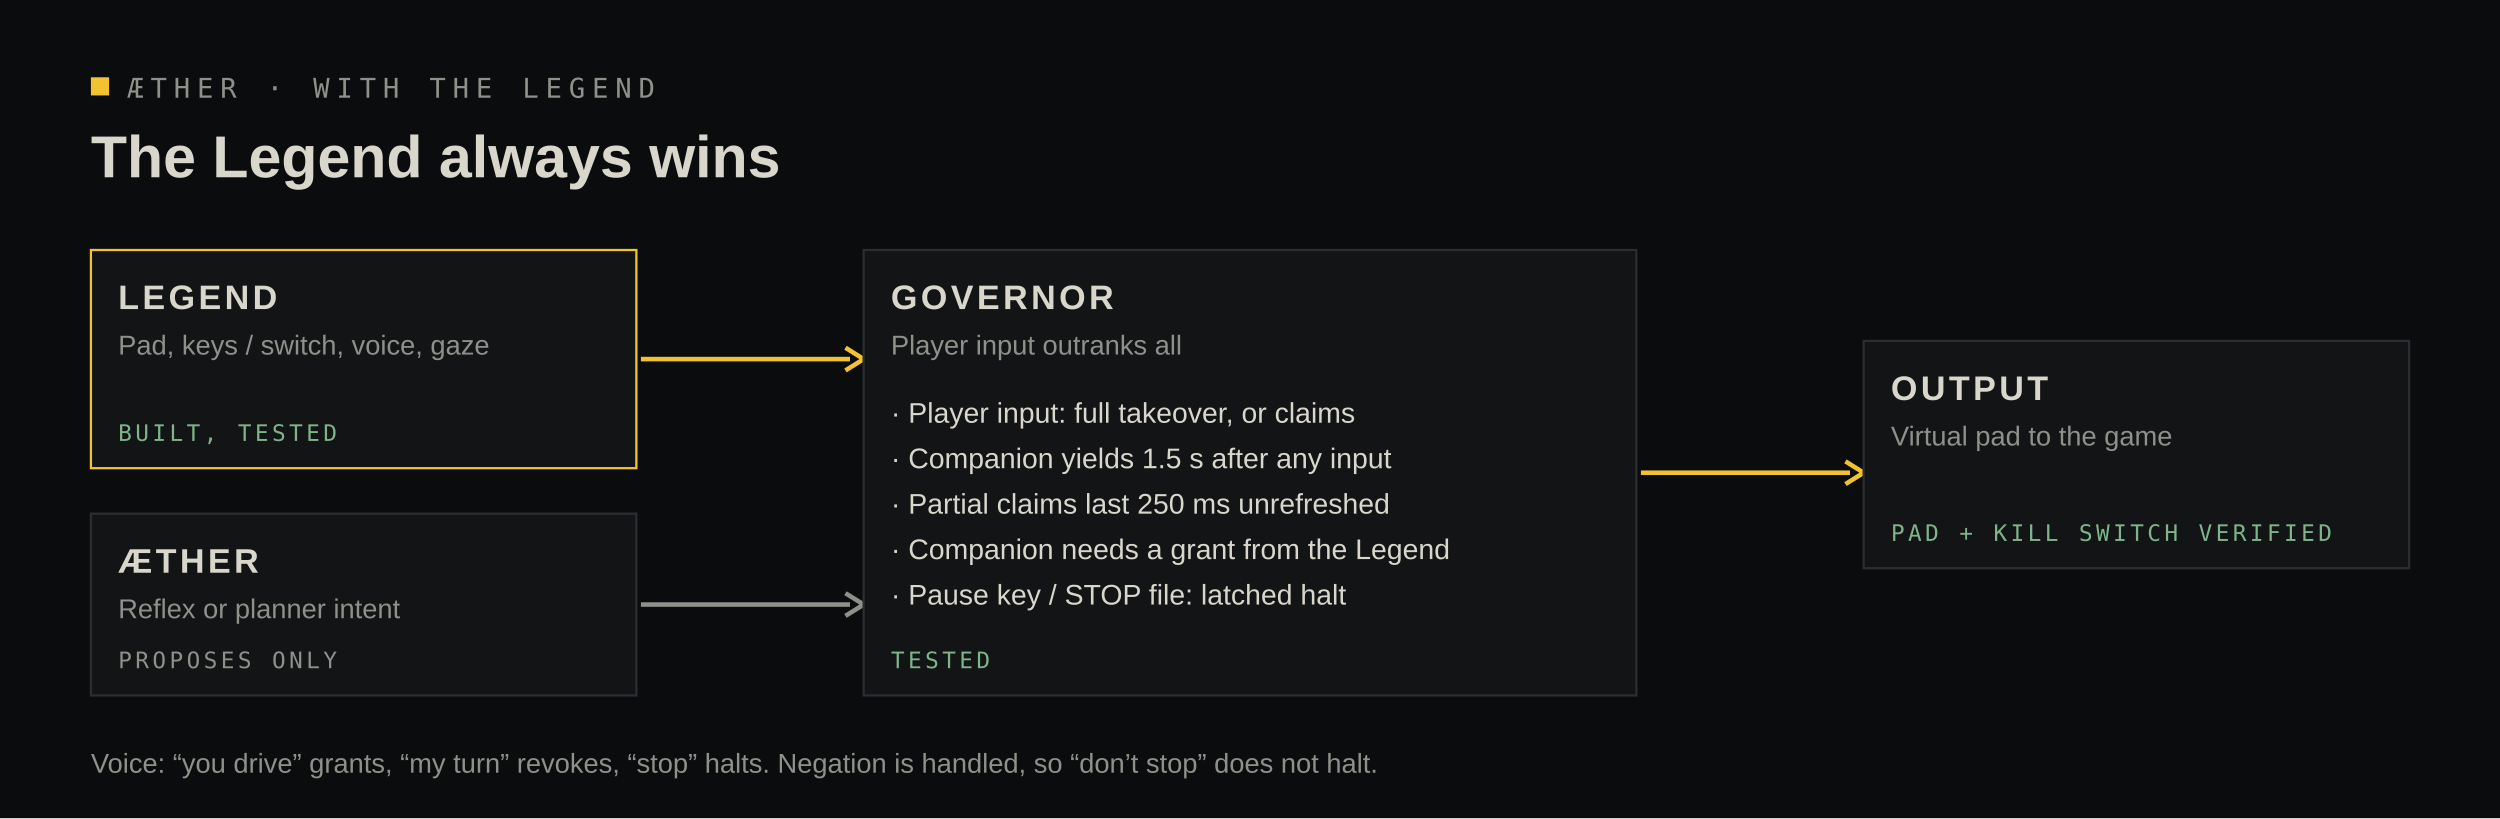
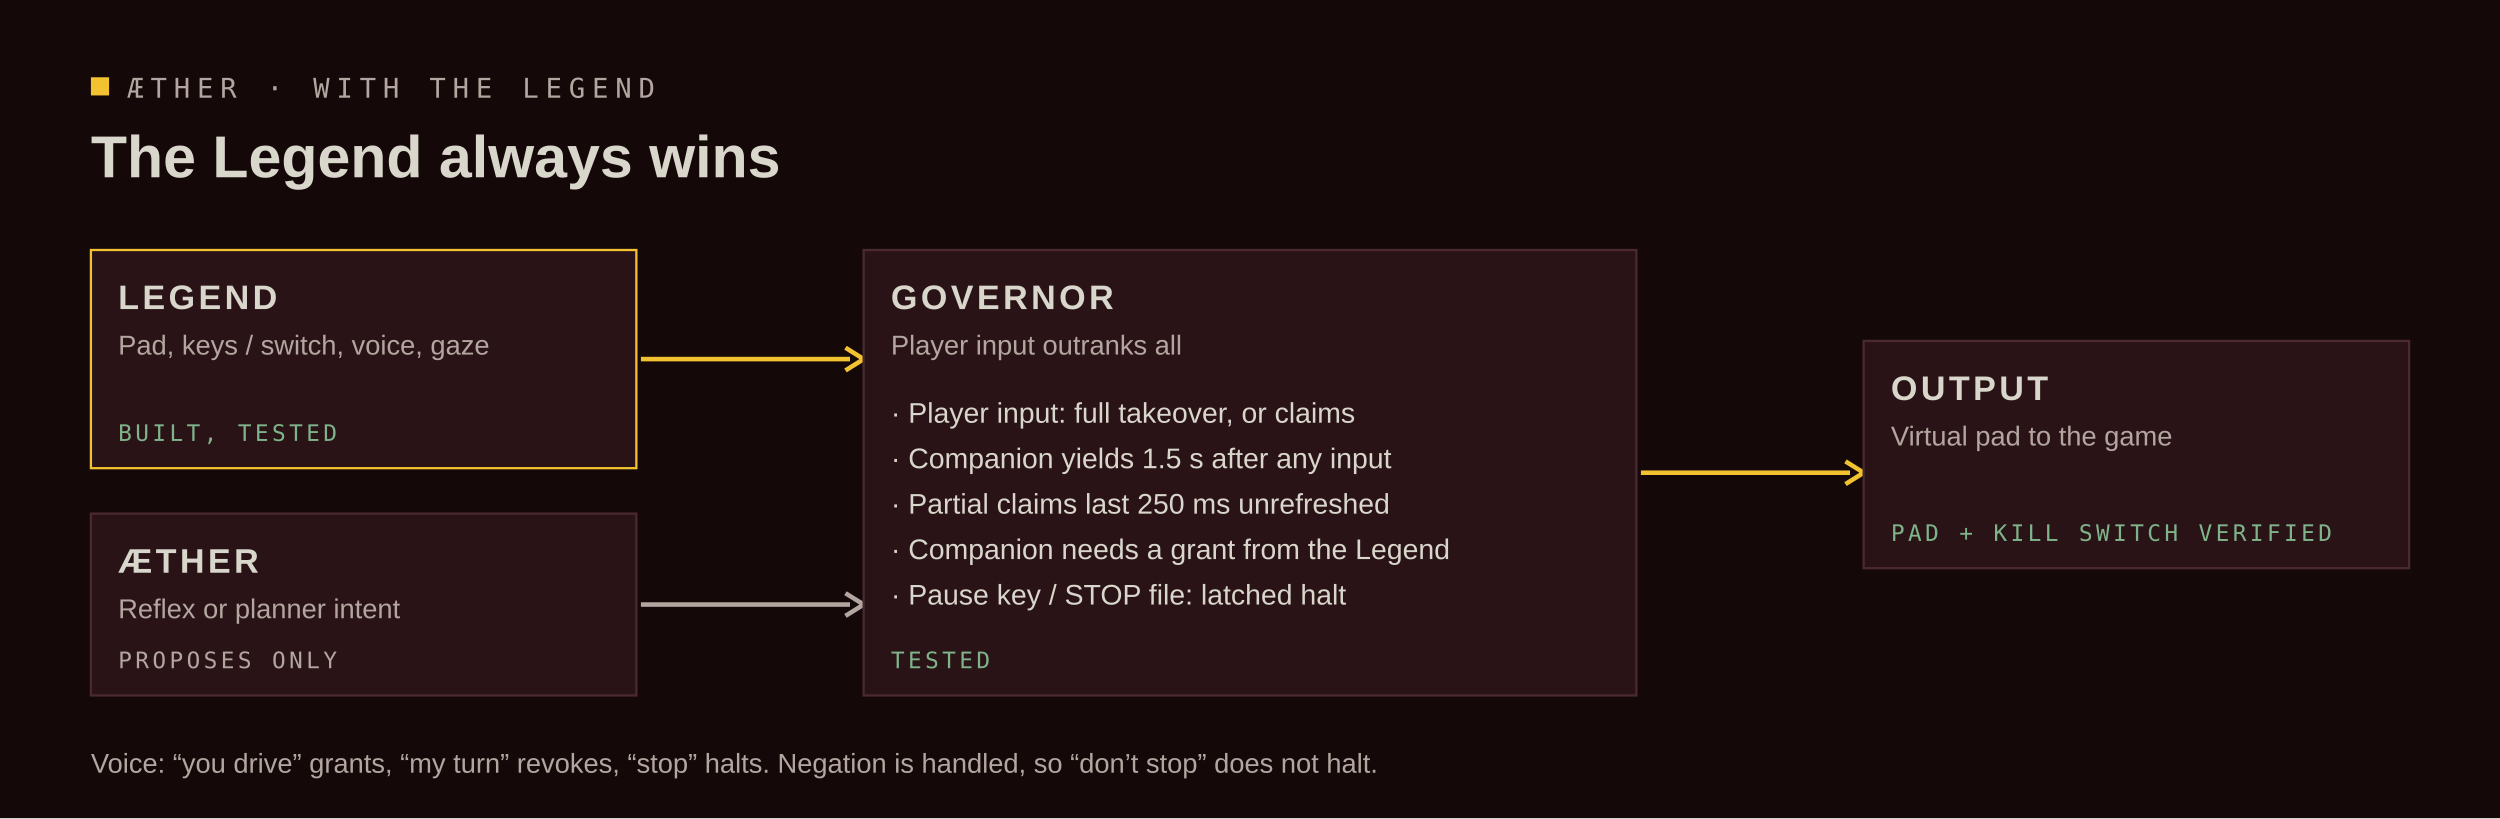
<svg xmlns="http://www.w3.org/2000/svg" viewBox="0 0 1100 360" width="1100" height="360" role="img" aria-label="ÆTHER · with the Legend">
-   <rect width="1100" height="360" fill="#0b0c0d" />
+   <rect width="1100" height="360" fill="#150809" />
  <g font-family="Helvetica Neue,Arial,sans-serif" fill="#d9d6cc">
    <rect x="40" y="34" width="8" height="8" fill="#f2c230" />
-     <text x="56" y="43" font-family="Menlo,Consolas,monospace" font-size="12" letter-spacing="3" fill="#8f908a">ÆTHER · WITH THE LEGEND</text>
+     <text x="56" y="43" font-family="Menlo,Consolas,monospace" font-size="12" letter-spacing="3" fill="#b3a6a0">ÆTHER · WITH THE LEGEND</text>
    <text x="40" y="78" font-size="26" font-weight="700">The Legend always wins</text>
-     <rect x="40" y="110" width="240" height="96" fill="#121416" stroke="#f2c230" />
+     <rect x="40" y="110" width="240" height="96" fill="#2a1317" stroke="#f2c230" />
    <text x="52" y="136" font-size="15" font-weight="700" letter-spacing="1.5">LEGEND</text>
-     <text x="52" y="156" font-size="12" fill="#8f908a">Pad, keys / switch, voice, gaze</text>
+     <text x="52" y="156" font-size="12" fill="#b3a6a0">Pad, keys / switch, voice, gaze</text>
    <text x="52" y="194" font-family="Menlo,Consolas,monospace" font-size="10" letter-spacing="1.5" fill="#7fb48a">BUILT, TESTED</text>
-     <rect x="40" y="226" width="240" height="80" fill="#121416" stroke="#2a2d31" />
+     <rect x="40" y="226" width="240" height="80" fill="#2a1317" stroke="#4a2a30" />
    <text x="52" y="252" font-size="15" font-weight="700" letter-spacing="1.5">ÆTHER</text>
-     <text x="52" y="272" font-size="12" fill="#8f908a">Reflex or planner intent</text>
-     <text x="52" y="294" font-family="Menlo,Consolas,monospace" font-size="10" letter-spacing="1.5" fill="#8f908a">PROPOSES ONLY</text>
+     <text x="52" y="272" font-size="12" fill="#b3a6a0">Reflex or planner intent</text>
+     <text x="52" y="294" font-family="Menlo,Consolas,monospace" font-size="10" letter-spacing="1.5" fill="#b3a6a0">PROPOSES ONLY</text>
    <path d="M282 158H374" stroke="#f2c230" stroke-width="2" />
    <path d="M372 153L380 158L372 163" fill="none" stroke="#f2c230" stroke-width="2" />
-     <path d="M282 266H374" stroke="#8f908a" stroke-width="2" />
-     <path d="M372 261L380 266L372 271" fill="none" stroke="#8f908a" stroke-width="2" />
-     <rect x="380" y="110" width="340" height="196" fill="#121416" stroke="#2a2d31" />
+     <path d="M282 266H374" stroke="#b3a6a0" stroke-width="2" />
+     <path d="M372 261L380 266L372 271" fill="none" stroke="#b3a6a0" stroke-width="2" />
+     <rect x="380" y="110" width="340" height="196" fill="#2a1317" stroke="#4a2a30" />
    <text x="392" y="136" font-size="15" font-weight="700" letter-spacing="1.5">GOVERNOR</text>
-     <text x="392" y="156" font-size="12" fill="#8f908a">Player input outranks all</text>
+     <text x="392" y="156" font-size="12" fill="#b3a6a0">Player input outranks all</text>
    <text x="392" y="294" font-family="Menlo,Consolas,monospace" font-size="10" letter-spacing="1.5" fill="#7fb48a">TESTED</text>
    <text x="392" y="186" font-size="12.5" fill="#d9d6cc">· Player input: full takeover, or claims</text>
    <text x="392" y="206" font-size="12.5" fill="#d9d6cc">· Companion yields 1.5 s after any input</text>
    <text x="392" y="226" font-size="12.5" fill="#d9d6cc">· Partial claims last 250 ms unrefreshed</text>
    <text x="392" y="246" font-size="12.5" fill="#d9d6cc">· Companion needs a grant from the Legend</text>
    <text x="392" y="266" font-size="12.5" fill="#d9d6cc">· Pause key / STOP file: latched halt</text>
    <path d="M722 208H814" stroke="#f2c230" stroke-width="2" />
    <path d="M812 203L820 208L812 213" fill="none" stroke="#f2c230" stroke-width="2" />
-     <rect x="820" y="150" width="240" height="100" fill="#121416" stroke="#2a2d31" />
+     <rect x="820" y="150" width="240" height="100" fill="#2a1317" stroke="#4a2a30" />
    <text x="832" y="176" font-size="15" font-weight="700" letter-spacing="1.5">OUTPUT</text>
-     <text x="832" y="196" font-size="12" fill="#8f908a">Virtual pad to the game</text>
+     <text x="832" y="196" font-size="12" fill="#b3a6a0">Virtual pad to the game</text>
    <text x="832" y="238" font-family="Menlo,Consolas,monospace" font-size="10" letter-spacing="1.5" fill="#7fb48a">PAD + KILL SWITCH VERIFIED</text>
-     <text x="40" y="340" font-size="12" fill="#8f908a">Voice: “you drive” grants, “my turn” revokes, “stop” halts. Negation is handled, so “don’t stop” does not halt.</text>
+     <text x="40" y="340" font-size="12" fill="#b3a6a0">Voice: “you drive” grants, “my turn” revokes, “stop” halts. Negation is handled, so “don’t stop” does not halt.</text>
  </g>
</svg>
